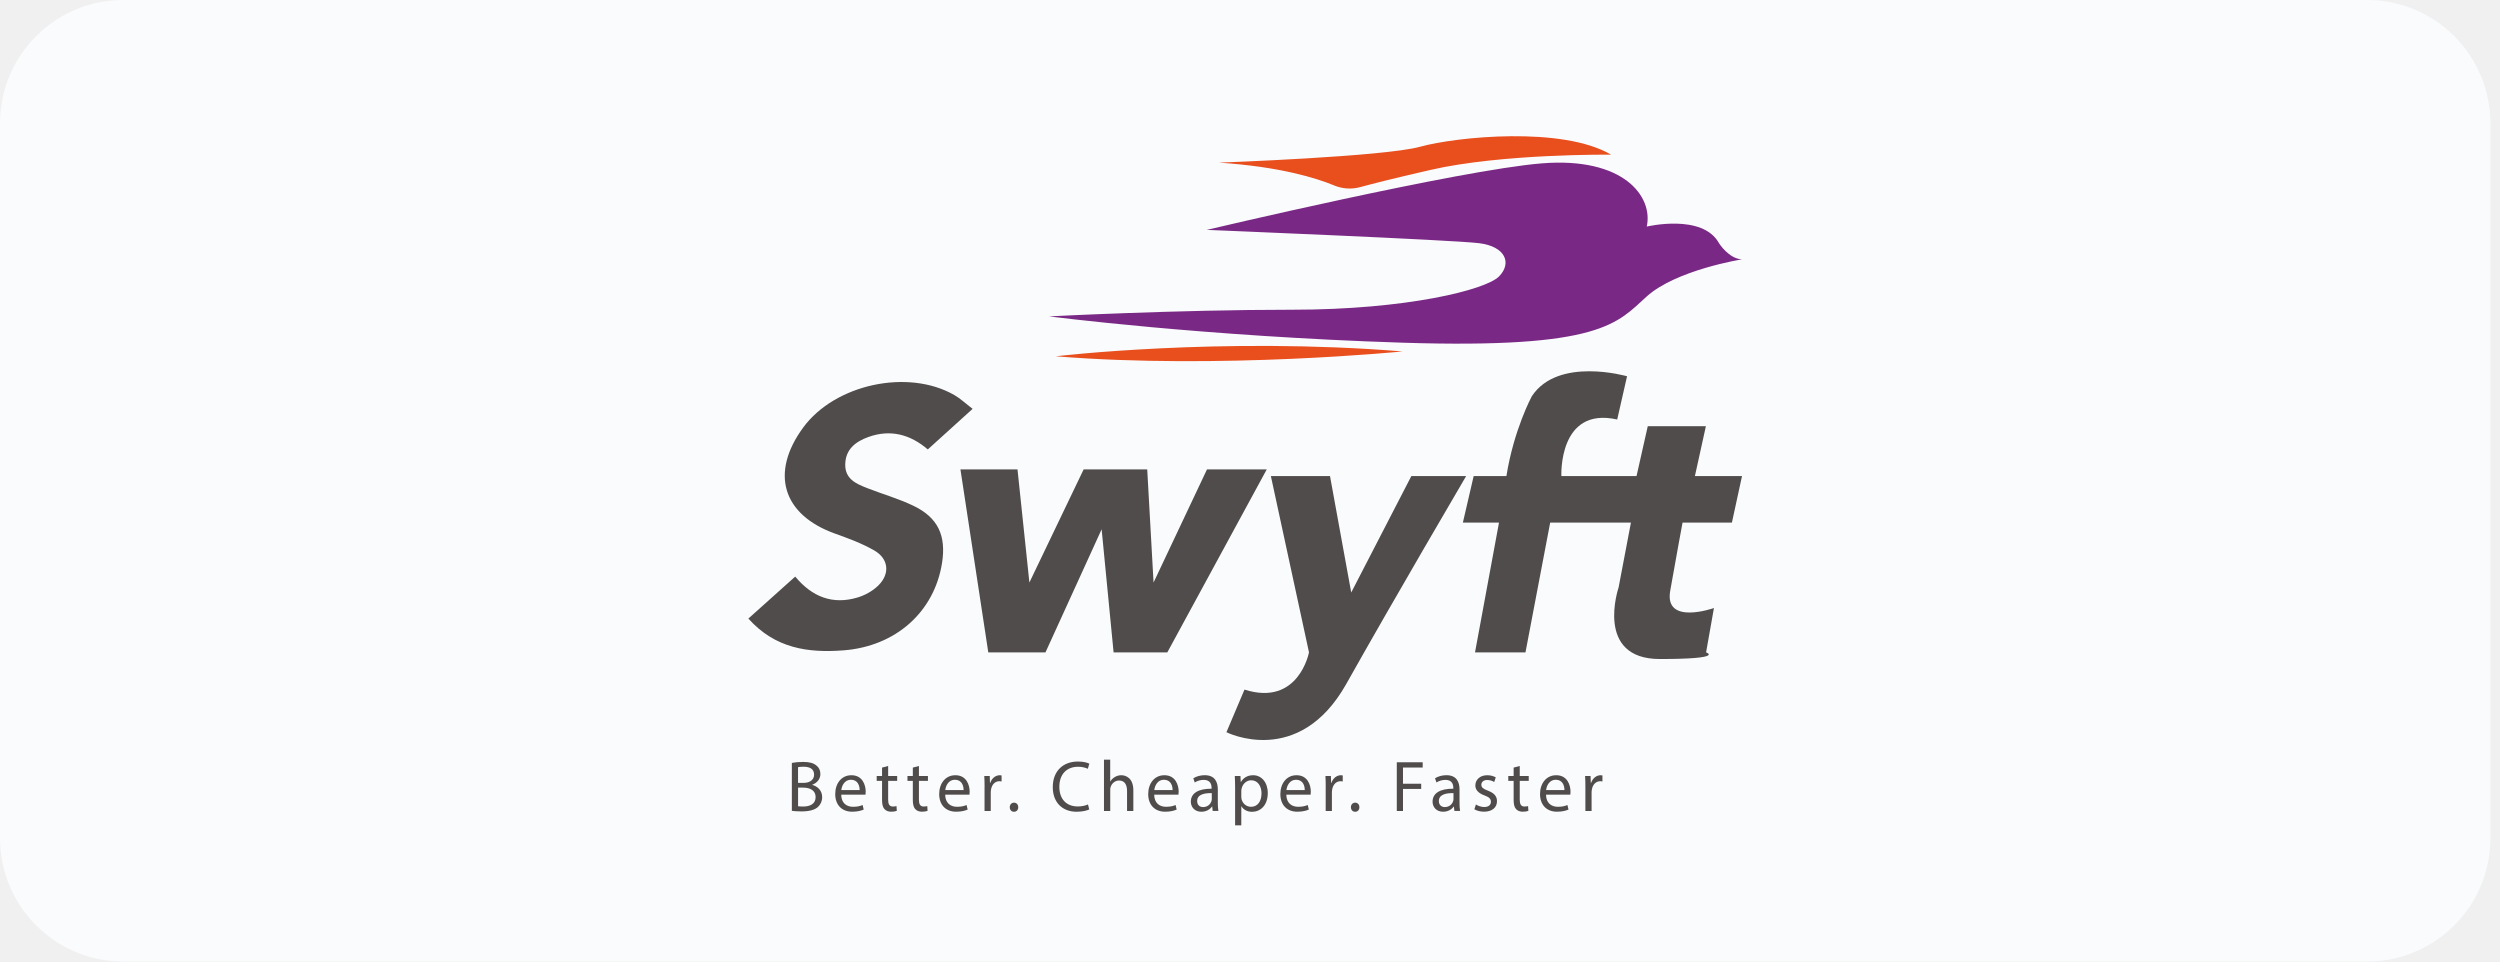
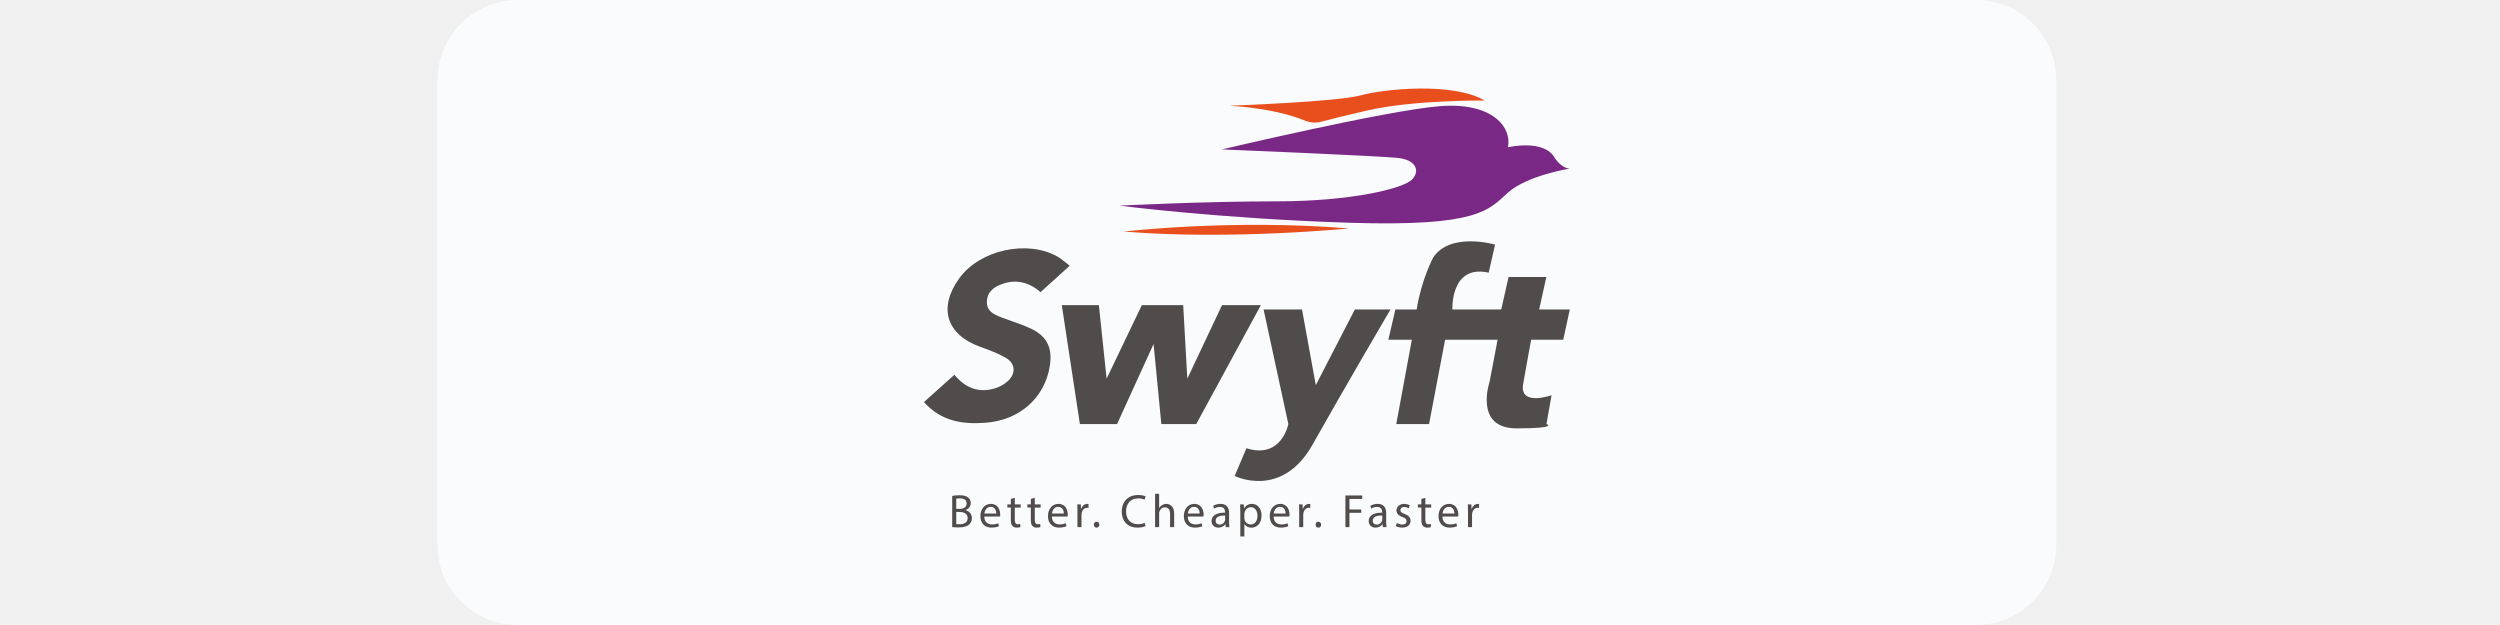
- <svg xmlns="http://www.w3.org/2000/svg" width="156" height="60" viewBox="0 0 156 60" fill="none">
+ <svg xmlns="http://www.w3.org/2000/svg" width="156" height="39" viewBox="0 0 156 60" fill="none">
  <g clip-path="url(#clip0_110_73)">
    <g clip-path="url(#clip1_110_73)">
      <rect x="-6.8" y="-35.459" width="169" height="130.918" rx="4.621" fill="#F9FBFC" />
      <g clip-path="url(#clip2_110_73)">
        <path d="M59.931 29.291H63.492L64.234 36.349L67.619 29.291H71.587L71.982 36.349L75.316 29.291H79.045L72.841 40.708H69.488L68.742 33.028L65.238 40.708H61.669L59.931 29.291Z" fill="#514C4C" />
        <path d="M91.488 29.706H88.068L84.316 36.972L82.992 29.706H79.302L81.681 40.708C81.681 40.708 81.037 44.108 77.656 43.031L76.529 45.69C76.529 45.69 81.037 47.965 84.009 42.676C86.98 37.387 91.488 29.706 91.488 29.706Z" fill="#514C4C" />
        <path d="M93.537 32.612L92.041 40.708H95.19L96.731 32.612H101.77L101 36.66C101 36.66 99.479 41.123 103.577 41.123C107.676 41.123 106.46 40.708 106.46 40.708L106.95 37.941C106.95 37.941 103.838 39.047 104.221 36.868C104.604 34.688 104.991 32.612 104.991 32.612H108.071L108.702 29.706H105.762L106.448 26.593H102.821L102.12 29.706H97.43C97.43 29.706 97.225 25.347 100.914 26.177L101.528 23.479C101.528 23.479 97.225 22.233 95.586 24.724C95.586 24.724 94.463 26.8 94 29.706H91.957L91.283 32.612H93.537V32.612Z" fill="#514C4C" />
        <path d="M60.692 25.511C59.729 26.385 58.839 27.19 57.895 28.044C56.79 27.099 55.548 26.775 54.18 27.271C53.399 27.554 52.76 28.029 52.743 28.976C52.727 29.891 53.425 30.188 54.108 30.456C55.067 30.831 56.067 31.114 56.993 31.558C58.532 32.295 59.054 33.424 58.782 35.136C58.298 38.188 55.889 40.336 52.626 40.583C50.438 40.749 48.379 40.473 46.698 38.599C47.684 37.715 48.627 36.872 49.622 35.979C50.672 37.248 51.958 37.746 53.499 37.287C53.975 37.146 54.464 36.876 54.815 36.527C55.55 35.795 55.452 34.865 54.554 34.348C53.786 33.906 52.936 33.594 52.1 33.295C48.827 32.12 48.038 29.509 50.122 26.674C52.106 23.973 56.665 22.989 59.556 24.654C59.934 24.872 60.259 25.183 60.694 25.515L60.692 25.511Z" fill="#514C4C" />
        <path d="M65.464 19.742C65.464 19.742 73.455 19.327 80.627 19.327C87.799 19.327 92.717 18.082 93.537 17.252C94.356 16.421 93.947 15.383 92.307 15.176C90.668 14.968 75.3 14.345 75.3 14.345C75.3 14.345 91.078 10.609 96.201 10.194C101.323 9.779 103.168 12.27 102.758 14.138C102.758 14.138 106.241 13.307 107.266 15.176C107.266 15.176 107.88 16.153 108.7 16.183C108.7 16.183 104.602 16.836 102.758 18.497C100.914 20.158 99.946 21.781 87.52 21.384C75.095 20.988 65.464 19.742 65.464 19.742V19.742Z" fill="#7A2885" />
        <path d="M76.054 10.148C76.054 10.148 86.365 9.779 88.619 9.156C90.873 8.533 97.494 7.865 100.534 9.652C100.534 9.652 93.742 9.571 89.234 10.609C86.916 11.143 85.6 11.477 84.869 11.678C84.334 11.823 83.771 11.786 83.258 11.574C82.183 11.128 79.894 10.399 76.054 10.148V10.148Z" fill="#E94E1D" />
        <path d="M65.874 22.233C65.874 22.233 76.177 21.005 87.52 21.93C87.52 21.93 76.119 23.064 65.874 22.233V22.233Z" fill="#E94E1D" />
        <path d="M49.411 47.606C49.581 47.57 49.848 47.544 50.118 47.544C50.505 47.544 50.755 47.612 50.942 47.766C51.098 47.882 51.192 48.062 51.192 48.301C51.192 48.594 51.001 48.851 50.684 48.969V48.978C50.968 49.05 51.303 49.289 51.303 49.74C51.303 50.001 51.2 50.2 51.048 50.348C50.839 50.541 50.501 50.632 50.011 50.632C49.745 50.632 49.54 50.614 49.411 50.597V47.606ZM49.798 48.851H50.151C50.561 48.851 50.8 48.635 50.8 48.341C50.8 47.983 50.534 47.844 50.141 47.844C49.962 47.844 49.86 47.859 49.798 47.871V48.849V48.851ZM49.798 50.308C49.874 50.323 49.985 50.327 50.124 50.327C50.526 50.327 50.895 50.178 50.895 49.736C50.895 49.32 50.542 49.148 50.12 49.148H49.8V50.306L49.798 50.308Z" fill="#514C4C" />
        <path d="M52.491 49.586C52.499 50.124 52.837 50.344 53.231 50.344C53.512 50.344 53.68 50.294 53.827 50.232L53.895 50.516C53.758 50.578 53.52 50.651 53.178 50.651C52.514 50.651 52.118 50.209 52.118 49.551C52.118 48.893 52.501 48.374 53.128 48.374C53.831 48.374 54.02 49.001 54.02 49.401C54.02 49.482 54.011 49.547 54.007 49.586H52.493H52.491ZM53.641 49.302C53.645 49.048 53.538 48.656 53.098 48.656C52.702 48.656 52.528 49.026 52.497 49.302H53.641Z" fill="#514C4C" />
        <path d="M55.421 47.797V48.424H55.983V48.727H55.421V49.904C55.421 50.173 55.497 50.327 55.714 50.327C55.817 50.327 55.892 50.313 55.942 50.3L55.96 50.597C55.884 50.628 55.763 50.651 55.614 50.651C55.431 50.651 55.284 50.593 55.192 50.485C55.081 50.369 55.04 50.173 55.04 49.916V48.725H54.706V48.422H55.04V47.898L55.423 47.795L55.421 47.797Z" fill="#514C4C" />
        <path d="M57.341 47.797V48.424H57.903V48.727H57.341V49.904C57.341 50.173 57.417 50.327 57.634 50.327C57.737 50.327 57.812 50.313 57.862 50.3L57.88 50.597C57.804 50.628 57.683 50.651 57.534 50.651C57.351 50.651 57.204 50.593 57.112 50.485C57.001 50.369 56.96 50.173 56.96 49.916V48.725H56.626V48.422H56.96V47.898L57.343 47.795L57.341 47.797Z" fill="#514C4C" />
        <path d="M58.978 49.586C58.987 50.124 59.325 50.344 59.718 50.344C59.999 50.344 60.167 50.294 60.314 50.232L60.382 50.516C60.245 50.578 60.007 50.651 59.665 50.651C59.001 50.651 58.605 50.209 58.605 49.551C58.605 48.893 58.989 48.374 59.616 48.374C60.319 48.374 60.507 49.001 60.507 49.401C60.507 49.482 60.499 49.547 60.495 49.586H58.98H58.978ZM60.128 49.302C60.132 49.048 60.026 48.656 59.585 48.656C59.19 48.656 59.015 49.026 58.985 49.302H60.128Z" fill="#514C4C" />
        <path d="M61.437 49.105C61.437 48.847 61.433 48.627 61.419 48.424H61.761L61.773 48.851H61.792C61.89 48.559 62.126 48.374 62.388 48.374C62.433 48.374 62.464 48.378 62.499 48.388V48.762C62.458 48.754 62.419 48.747 62.366 48.747C62.089 48.747 61.894 48.959 61.841 49.258C61.833 49.312 61.823 49.376 61.823 49.443V50.607H61.435V49.105H61.437Z" fill="#514C4C" />
        <path d="M63.009 50.371C63.009 50.205 63.12 50.086 63.276 50.086C63.431 50.086 63.538 50.205 63.538 50.371C63.538 50.537 63.435 50.655 63.272 50.655C63.116 50.655 63.009 50.533 63.009 50.371Z" fill="#514C4C" />
        <path d="M67.97 50.508C67.826 50.58 67.542 50.653 67.177 50.653C66.331 50.653 65.693 50.111 65.693 49.115C65.693 48.118 66.331 47.519 67.261 47.519C67.636 47.519 67.872 47.599 67.974 47.654L67.88 47.973C67.732 47.901 67.523 47.846 67.273 47.846C66.57 47.846 66.103 48.301 66.103 49.1C66.103 49.843 66.525 50.323 67.257 50.323C67.493 50.323 67.734 50.273 67.89 50.196L67.97 50.508V50.508Z" fill="#514C4C" />
        <path d="M68.886 47.404H69.277V48.766H69.285C69.347 48.654 69.445 48.554 69.566 48.486C69.681 48.417 69.82 48.374 69.968 48.374C70.257 48.374 70.72 48.554 70.72 49.308V50.607H70.328V49.354C70.328 49.001 70.199 48.704 69.83 48.704C69.576 48.704 69.376 48.885 69.306 49.1C69.283 49.154 69.279 49.212 69.279 49.289V50.605H68.888V47.402L68.886 47.404Z" fill="#514C4C" />
        <path d="M72.021 49.586C72.029 50.124 72.367 50.344 72.761 50.344C73.041 50.344 73.209 50.294 73.357 50.232L73.424 50.516C73.287 50.578 73.049 50.651 72.707 50.651C72.043 50.651 71.648 50.209 71.648 49.551C71.648 48.893 72.031 48.374 72.658 48.374C73.361 48.374 73.549 49.001 73.549 49.401C73.549 49.482 73.541 49.547 73.535 49.586H72.021V49.586ZM73.17 49.302C73.174 49.048 73.068 48.656 72.627 48.656C72.232 48.656 72.058 49.026 72.027 49.302H73.17Z" fill="#514C4C" />
        <path d="M75.672 50.605L75.642 50.329H75.627C75.506 50.502 75.275 50.653 74.967 50.653C74.531 50.653 74.308 50.342 74.308 50.026C74.308 49.499 74.771 49.21 75.603 49.215V49.169C75.603 48.988 75.553 48.664 75.113 48.664C74.912 48.664 74.703 48.727 74.552 48.826L74.463 48.565C74.642 48.449 74.9 48.372 75.172 48.372C75.832 48.372 75.992 48.826 75.992 49.264V50.08C75.992 50.269 76 50.454 76.027 50.603H75.67L75.672 50.605ZM75.615 49.491C75.187 49.482 74.703 49.559 74.703 49.983C74.703 50.24 74.873 50.362 75.072 50.362C75.353 50.362 75.531 50.182 75.592 49.997C75.607 49.956 75.615 49.912 75.615 49.87V49.491V49.491Z" fill="#514C4C" />
        <path d="M77.07 49.136C77.07 48.855 77.062 48.631 77.052 48.424H77.404L77.423 48.797H77.431C77.591 48.532 77.845 48.374 78.197 48.374C78.718 48.374 79.109 48.82 79.109 49.484C79.109 50.269 78.638 50.657 78.13 50.657C77.845 50.657 77.595 50.531 77.466 50.315H77.457V51.5H77.07V49.138V49.136ZM77.457 49.717C77.457 49.775 77.466 49.829 77.476 49.879C77.548 50.155 77.783 50.344 78.064 50.344C78.478 50.344 78.718 50.001 78.718 49.501C78.718 49.063 78.49 48.689 78.076 48.689C77.81 48.689 77.56 48.882 77.484 49.181C77.472 49.231 77.457 49.289 77.457 49.343V49.717V49.717Z" fill="#514C4C" />
        <path d="M80.266 49.586C80.275 50.124 80.613 50.344 81.006 50.344C81.287 50.344 81.455 50.294 81.603 50.232L81.67 50.516C81.533 50.578 81.295 50.651 80.953 50.651C80.289 50.651 79.894 50.209 79.894 49.551C79.894 48.893 80.277 48.374 80.904 48.374C81.607 48.374 81.795 49.001 81.795 49.401C81.795 49.482 81.787 49.547 81.783 49.586H80.269H80.266ZM81.416 49.302C81.42 49.048 81.314 48.656 80.873 48.656C80.478 48.656 80.303 49.026 80.273 49.302H81.416Z" fill="#514C4C" />
        <path d="M82.725 49.105C82.725 48.847 82.721 48.627 82.707 48.424H83.049L83.061 48.851H83.08C83.178 48.559 83.414 48.374 83.676 48.374C83.721 48.374 83.752 48.378 83.787 48.388V48.762C83.746 48.754 83.707 48.747 83.654 48.747C83.377 48.747 83.182 48.959 83.129 49.258C83.121 49.312 83.111 49.376 83.111 49.443V50.607H82.723V49.105H82.725Z" fill="#514C4C" />
        <path d="M84.297 50.371C84.297 50.205 84.408 50.086 84.564 50.086C84.719 50.086 84.826 50.205 84.826 50.371C84.826 50.537 84.724 50.655 84.56 50.655C84.404 50.655 84.297 50.533 84.297 50.371Z" fill="#514C4C" />
        <path d="M87.16 47.566H88.776V47.896H87.547V48.907H88.682V49.231H87.547V50.607H87.16V47.566Z" fill="#514C4C" />
        <path d="M90.754 50.605L90.724 50.329H90.711C90.59 50.502 90.359 50.653 90.051 50.653C89.615 50.653 89.392 50.342 89.392 50.026C89.392 49.499 89.855 49.21 90.687 49.215V49.169C90.687 48.988 90.638 48.664 90.197 48.664C89.996 48.664 89.787 48.727 89.635 48.826L89.545 48.565C89.724 48.449 89.982 48.372 90.254 48.372C90.914 48.372 91.074 48.826 91.074 49.264V50.08C91.074 50.269 91.082 50.454 91.109 50.603H90.752L90.754 50.605ZM90.697 49.491C90.269 49.482 89.785 49.559 89.785 49.983C89.785 50.24 89.955 50.362 90.154 50.362C90.435 50.362 90.613 50.182 90.674 49.997C90.687 49.956 90.697 49.912 90.697 49.87V49.491V49.491Z" fill="#514C4C" />
        <path d="M92.098 50.2C92.215 50.277 92.418 50.358 92.615 50.358C92.9 50.358 93.033 50.213 93.033 50.034C93.033 49.846 92.922 49.742 92.631 49.634C92.244 49.495 92.061 49.277 92.061 49.015C92.061 48.662 92.342 48.374 92.805 48.374C93.022 48.374 93.215 48.436 93.336 48.509L93.238 48.797C93.154 48.743 92.998 48.671 92.797 48.671C92.566 48.671 92.436 48.806 92.436 48.968C92.436 49.148 92.566 49.229 92.846 49.337C93.221 49.482 93.412 49.671 93.412 49.995C93.412 50.379 93.119 50.649 92.606 50.649C92.371 50.649 92.152 50.591 92 50.499L92.098 50.196V50.2Z" fill="#514C4C" />
        <path d="M94.832 47.797V48.424H95.393V48.727H94.832V49.904C94.832 50.173 94.908 50.327 95.125 50.327C95.227 50.327 95.303 50.313 95.352 50.3L95.371 50.597C95.295 50.628 95.174 50.651 95.025 50.651C94.842 50.651 94.695 50.593 94.602 50.485C94.492 50.369 94.451 50.173 94.451 49.916V48.725H94.117V48.422H94.451V47.898L94.834 47.795L94.832 47.797Z" fill="#514C4C" />
        <path d="M96.471 49.586C96.479 50.124 96.817 50.344 97.211 50.344C97.492 50.344 97.66 50.294 97.807 50.232L97.875 50.516C97.737 50.578 97.5 50.651 97.157 50.651C96.494 50.651 96.098 50.209 96.098 49.551C96.098 48.893 96.481 48.374 97.108 48.374C97.811 48.374 98 49.001 98 49.401C98 49.482 97.992 49.547 97.985 49.586H96.471V49.586ZM97.621 49.302C97.625 49.048 97.518 48.656 97.078 48.656C96.682 48.656 96.508 49.026 96.477 49.302H97.621Z" fill="#514C4C" />
        <path d="M98.928 49.105C98.928 48.847 98.924 48.627 98.91 48.424H99.252L99.266 48.851H99.285C99.383 48.559 99.619 48.374 99.881 48.374C99.926 48.374 99.957 48.378 99.992 48.388V48.762C99.951 48.754 99.912 48.747 99.858 48.747C99.582 48.747 99.387 48.959 99.334 49.258C99.326 49.312 99.315 49.376 99.315 49.443V50.607H98.928V49.105V49.105Z" fill="#514C4C" />
      </g>
    </g>
  </g>
  <defs>
    <clipPath id="clip0_110_73">
      <rect width="155.4" height="60" rx="7.701" fill="white" />
    </clipPath>
    <clipPath id="clip1_110_73">
      <rect x="-6.8" y="-3" width="169" height="66" rx="7.701" fill="white" />
    </clipPath>
    <clipPath id="clip2_110_73">
      <rect width="62" height="43" fill="white" transform="translate(46.7002 8.5)" />
    </clipPath>
  </defs>
</svg>
